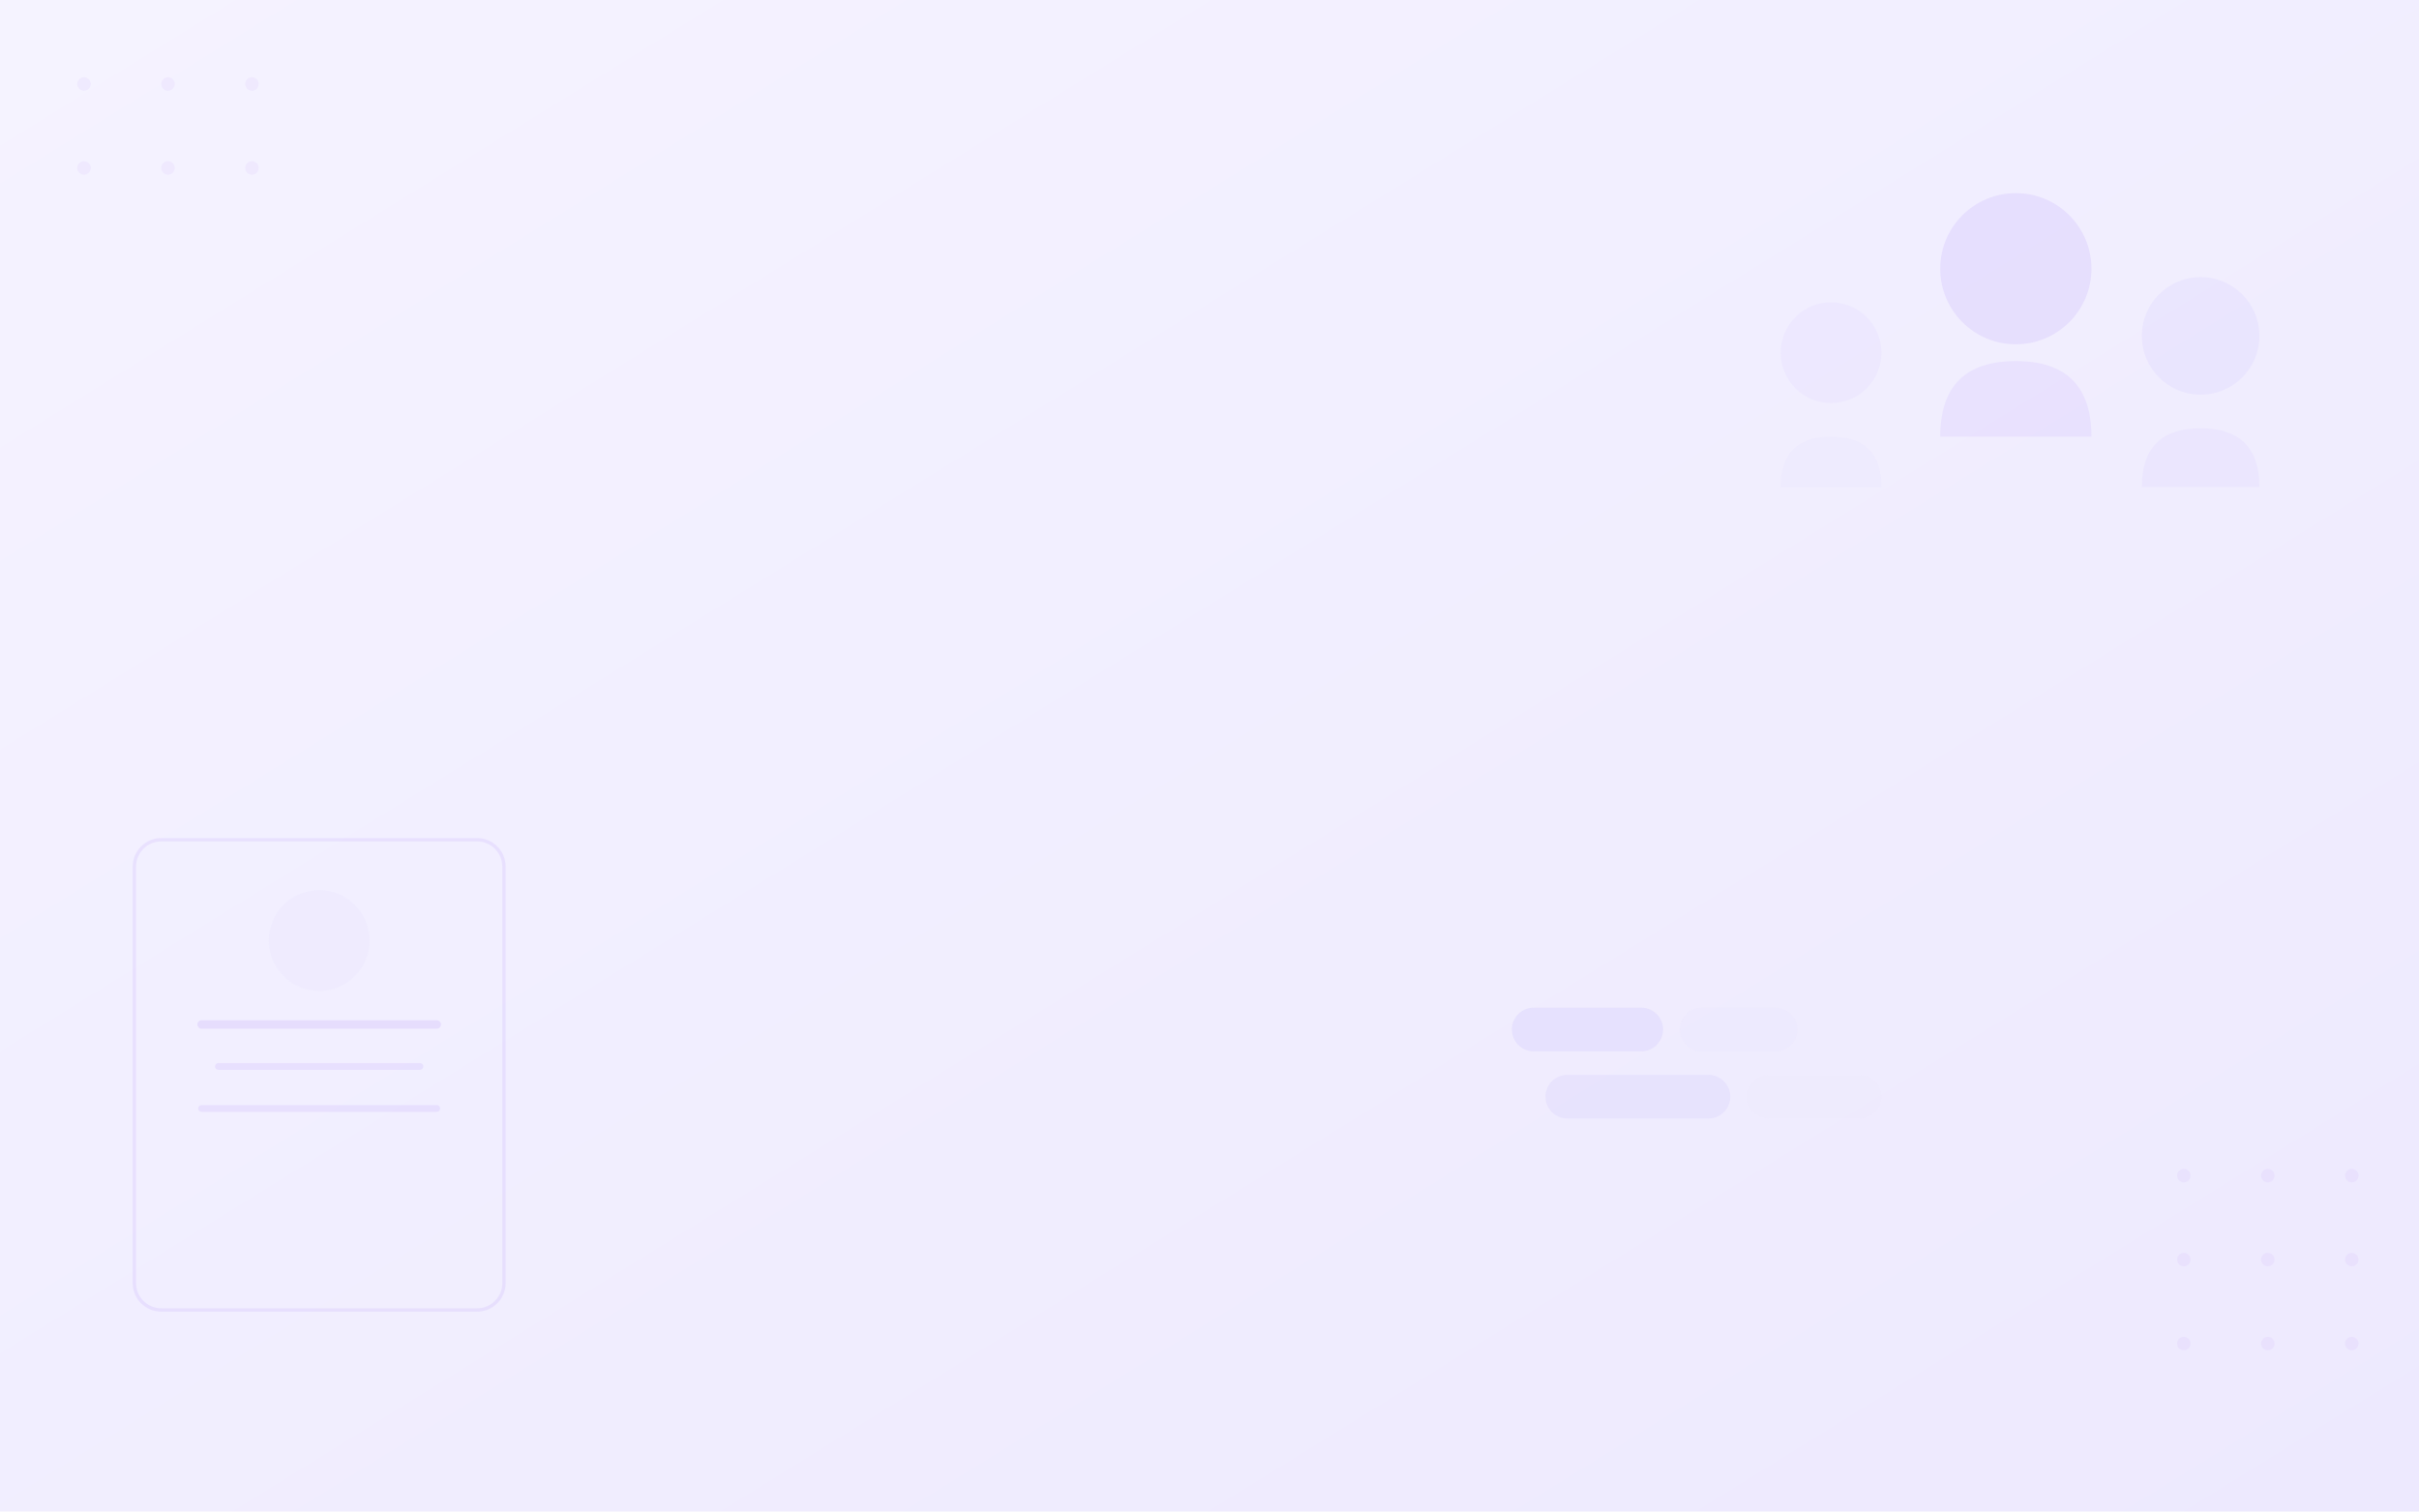
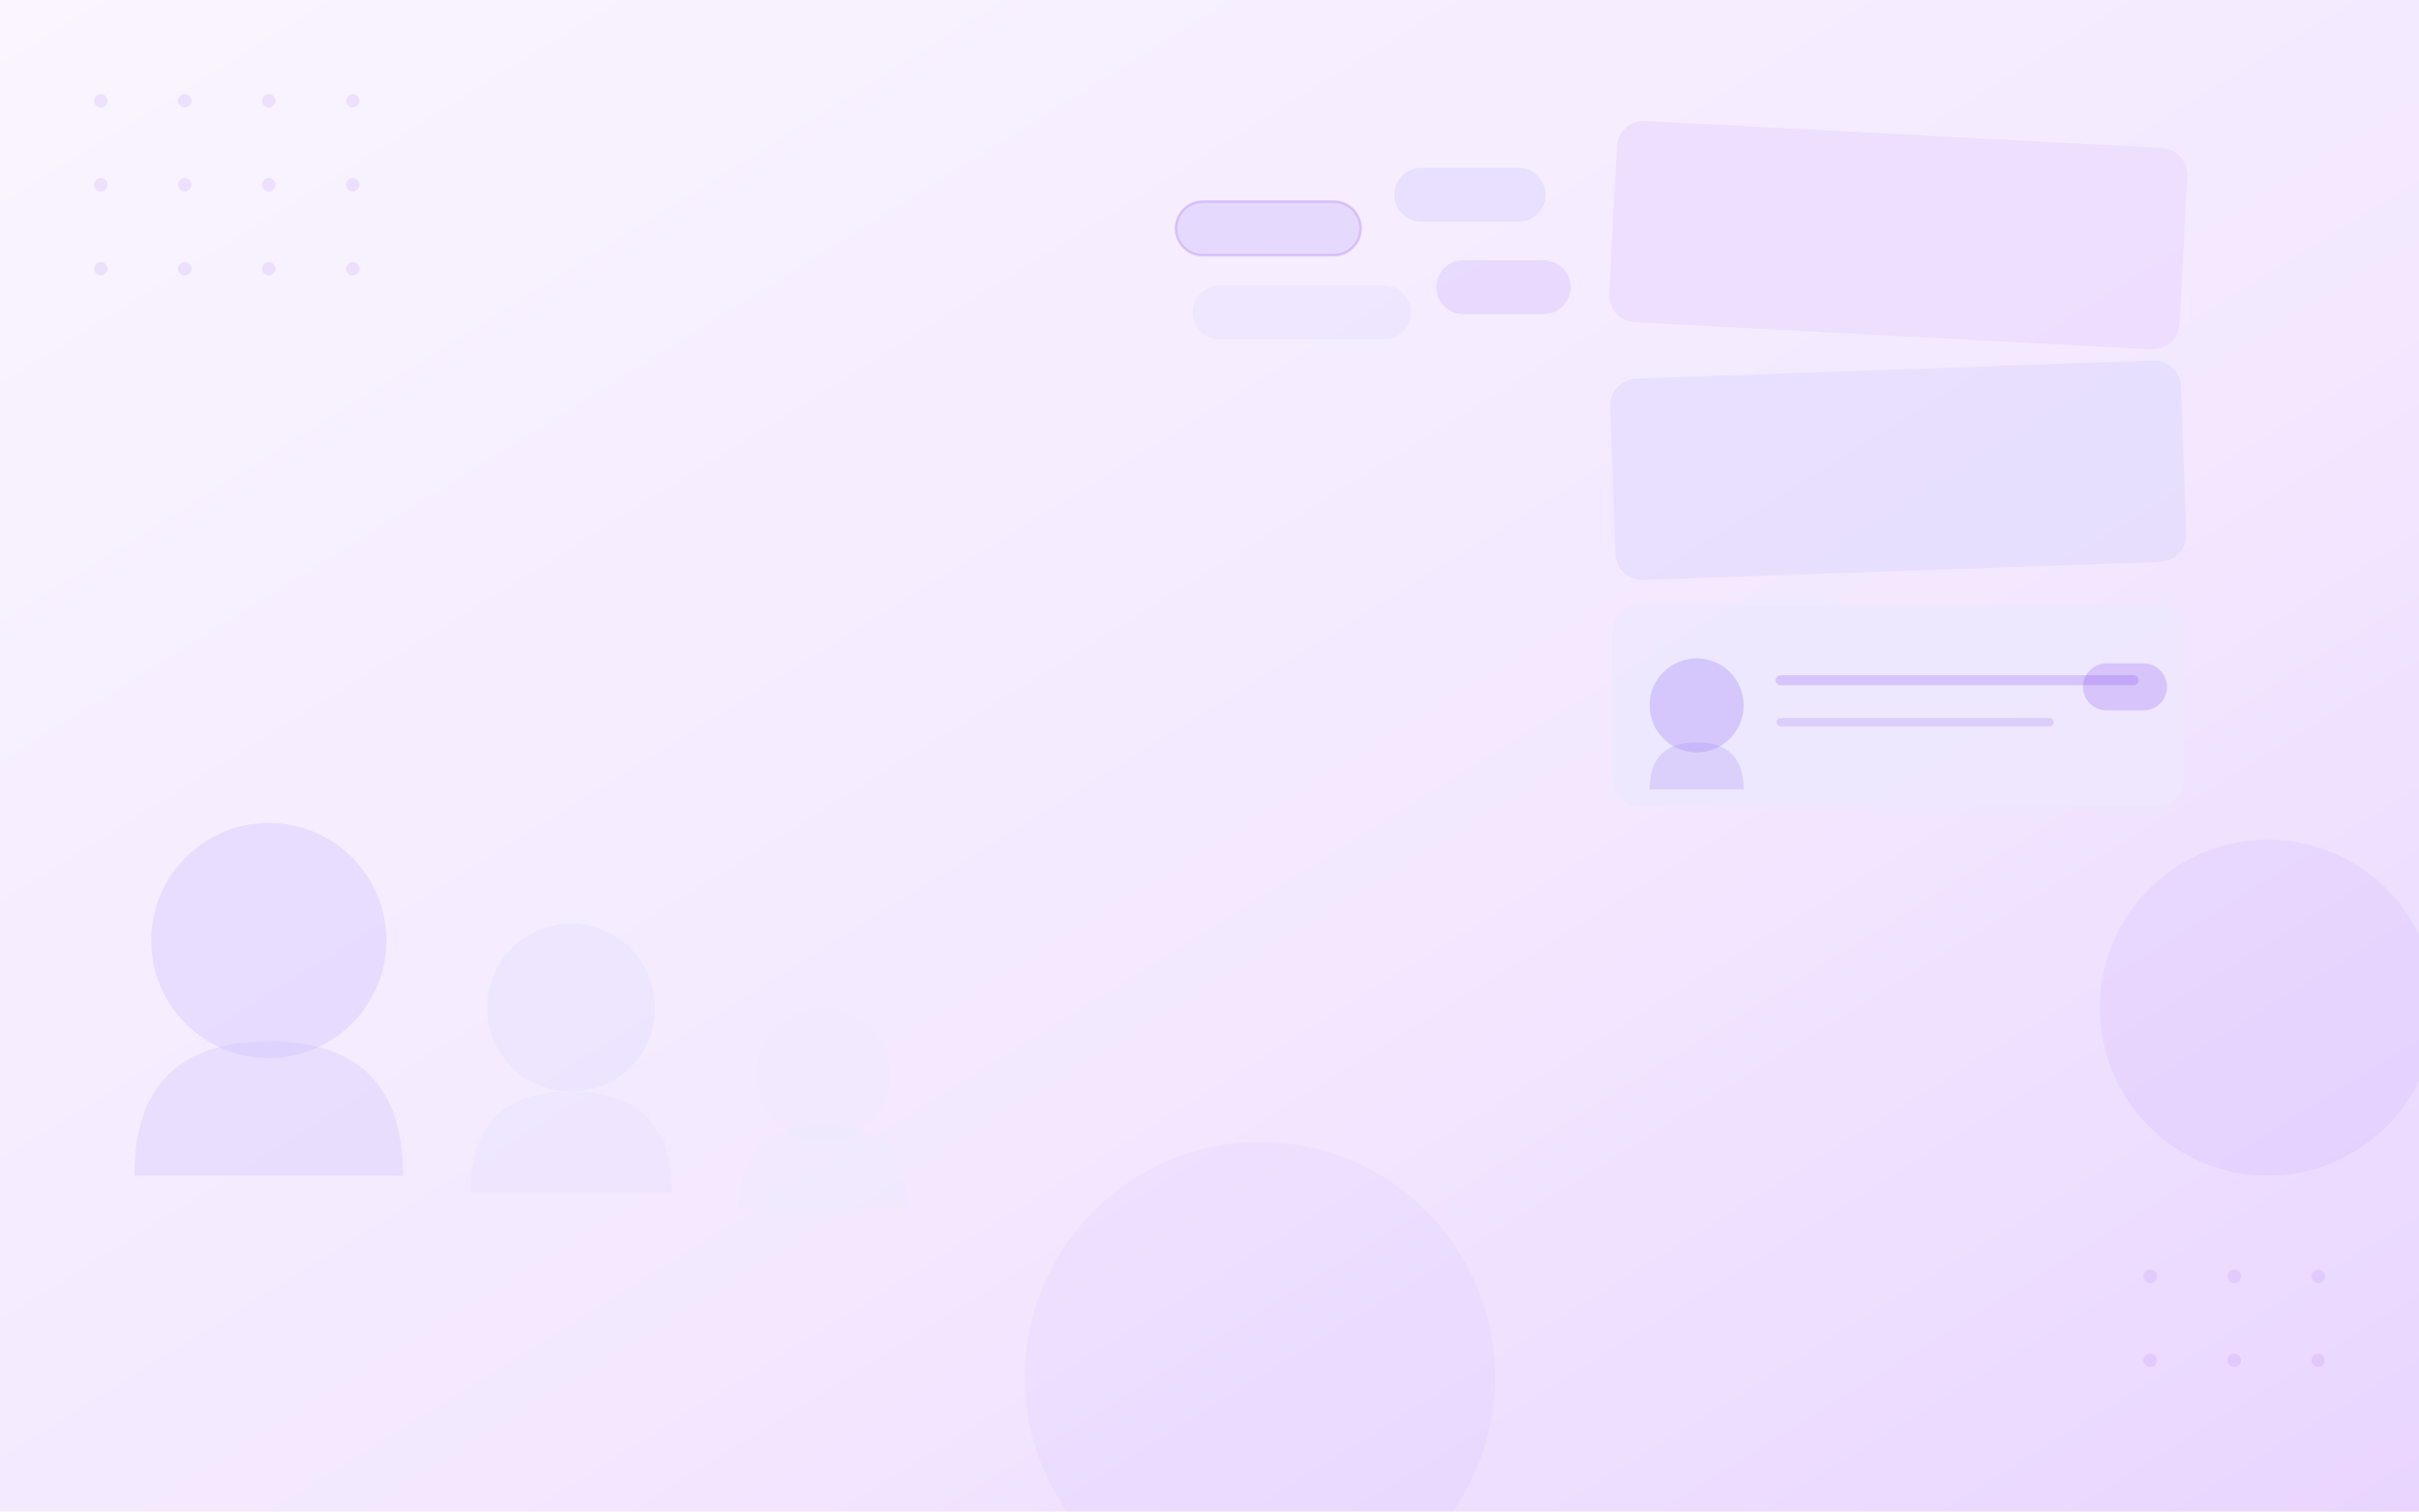
<svg xmlns="http://www.w3.org/2000/svg" viewBox="0 0 1440 900" preserveAspectRatio="xMidYMid slice">
  <defs>
    <linearGradient id="bg" x1="0%" y1="0%" x2="100%" y2="100%">
-       <stop offset="0%" stop-color="#f5f3ff" />
-       <stop offset="100%" stop-color="#ede9fe" />
+       <stop offset="0%" stop-color="#faf5ff" />
+       <stop offset="60%" stop-color="#f3e8ff" />
+       <stop offset="100%" stop-color="#e9d5ff" />
    </linearGradient>
  </defs>
  <rect width="1440" height="900" fill="url(#bg)" />
-   <circle cx="1200" cy="160" r="45" fill="#a78bfa" fill-opacity="0.15" />
-   <path d="M1155 260 q0-45 45-45 q45 0 45 45 z" fill="#a78bfa" fill-opacity="0.12" />
-   <circle cx="1310" cy="200" r="35" fill="#c4b5fd" fill-opacity="0.15" />
-   <path d="M1275 290 q0-35 35-35 q35 0 35 35 z" fill="#c4b5fd" fill-opacity="0.12" />
-   <circle cx="1090" cy="210" r="30" fill="#ddd6fe" fill-opacity="0.2" />
-   <path d="M1060 290 q0-30 30-30 q30 0 30 30 z" fill="#ddd6fe" fill-opacity="0.15" />
-   <rect x="80" y="500" width="220" height="280" rx="16" fill="none" stroke="#7c3aed" stroke-opacity="0.08" stroke-width="2" />
-   <circle cx="190" cy="560" r="30" fill="#ede9fe" fill-opacity="0.5" />
-   <line x1="120" y1="610" x2="260" y2="610" stroke="#7c3aed" stroke-opacity="0.1" stroke-width="5" stroke-linecap="round" />
-   <line x1="130" y1="635" x2="250" y2="635" stroke="#7c3aed" stroke-opacity="0.08" stroke-width="4" stroke-linecap="round" />
-   <line x1="120" y1="660" x2="260" y2="660" stroke="#7c3aed" stroke-opacity="0.08" stroke-width="4" stroke-linecap="round" />
-   <rect x="900" y="600" width="90" height="26" rx="13" fill="#ddd6fe" fill-opacity="0.5" />
-   <rect x="1000" y="600" width="70" height="26" rx="13" fill="#ede9fe" fill-opacity="0.5" />
-   <rect x="920" y="640" width="110" height="26" rx="13" fill="#ddd6fe" fill-opacity="0.4" />
-   <rect x="1040" y="640" width="80" height="26" rx="13" fill="#ede9fe" fill-opacity="0.4" />
-   <g fill="#7c3aed" fill-opacity="0.05">
-     <circle cx="1300" cy="700" r="4" />
-     <circle cx="1350" cy="700" r="4" />
-     <circle cx="1400" cy="700" r="4" />
-     <circle cx="1300" cy="750" r="4" />
-     <circle cx="1350" cy="750" r="4" />
-     <circle cx="1400" cy="750" r="4" />
-     <circle cx="1300" cy="800" r="4" />
-     <circle cx="1350" cy="800" r="4" />
-     <circle cx="1400" cy="800" r="4" />
-     <circle cx="50" cy="50" r="4" />
-     <circle cx="100" cy="50" r="4" />
-     <circle cx="150" cy="50" r="4" />
-     <circle cx="50" cy="100" r="4" />
-     <circle cx="100" cy="100" r="4" />
-     <circle cx="150" cy="100" r="4" />
+   <rect x="960" y="80" width="340" height="120" rx="16" fill="#e9d5ff" fill-opacity="0.6" transform="rotate(3 1130 140)" />
+   <rect x="960" y="220" width="340" height="120" rx="16" fill="#ddd6fe" fill-opacity="0.5" transform="rotate(-2 1130 280)" />
+   <rect x="960" y="360" width="340" height="120" rx="16" fill="#ede9fe" fill-opacity="0.7" />
+   <circle cx="1010" cy="420" r="28" fill="#a78bfa" fill-opacity="0.35" />
+   <path d="M982 470 q0-28 28-28 q28 0 28 28 z" fill="#a78bfa" fill-opacity="0.25" />
+   <line x1="1060" y1="405" x2="1270" y2="405" stroke="#7c3aed" stroke-opacity="0.2" stroke-width="6" stroke-linecap="round" />
+   <line x1="1060" y1="430" x2="1220" y2="430" stroke="#7c3aed" stroke-opacity="0.15" stroke-width="5" stroke-linecap="round" />
+   <rect x="1240" y="395" width="50" height="28" rx="14" fill="#7c3aed" fill-opacity="0.2" />
+   <circle cx="160" cy="560" r="70" fill="#c4b5fd" fill-opacity="0.3" />
+   <path d="M80 700 q0-80 80-80 q80 0 80 80 z" fill="#c4b5fd" fill-opacity="0.25" />
+   <circle cx="340" cy="600" r="50" fill="#ddd6fe" fill-opacity="0.3" />
+   <path d="M280 710 q0-60 60-60 q60 0 60 60 z" fill="#ddd6fe" fill-opacity="0.2" />
+   <circle cx="490" cy="640" r="40" fill="#ede9fe" fill-opacity="0.35" />
+   <path d="M440 720 q0-50 50-50 q50 0 50 50 z" fill="#ede9fe" fill-opacity="0.25" />
+   <rect x="700" y="120" width="110" height="32" rx="16" fill="#a78bfa" fill-opacity="0.2" />
+   <rect x="700" y="120" width="110" height="32" rx="16" fill="none" stroke="#7c3aed" stroke-opacity="0.2" stroke-width="1.5" />
+   <rect x="830" y="100" width="90" height="32" rx="16" fill="#c4b5fd" fill-opacity="0.25" />
+   <rect x="710" y="170" width="130" height="32" rx="16" fill="#ddd6fe" fill-opacity="0.3" />
+   <rect x="855" y="155" width="80" height="32" rx="16" fill="#a78bfa" fill-opacity="0.18" />
+   <g fill="#7c3aed" fill-opacity="0.1">
+     <circle cx="60" cy="60" r="4" />
+     <circle cx="110" cy="60" r="4" />
+     <circle cx="160" cy="60" r="4" />
+     <circle cx="210" cy="60" r="4" />
+     <circle cx="60" cy="110" r="4" />
+     <circle cx="110" cy="110" r="4" />
+     <circle cx="160" cy="110" r="4" />
+     <circle cx="210" cy="110" r="4" />
+     <circle cx="60" cy="160" r="4" />
+     <circle cx="110" cy="160" r="4" />
+     <circle cx="160" cy="160" r="4" />
+     <circle cx="210" cy="160" r="4" />
+     <circle cx="1280" cy="760" r="4" />
+     <circle cx="1330" cy="760" r="4" />
+     <circle cx="1380" cy="760" r="4" />
+     <circle cx="1280" cy="810" r="4" />
+     <circle cx="1330" cy="810" r="4" />
+     <circle cx="1380" cy="810" r="4" />
  </g>
+   <circle cx="750" cy="820" r="140" fill="#a78bfa" fill-opacity="0.07" />
+   <circle cx="1350" cy="600" r="100" fill="#7c3aed" fill-opacity="0.06" />
</svg>
